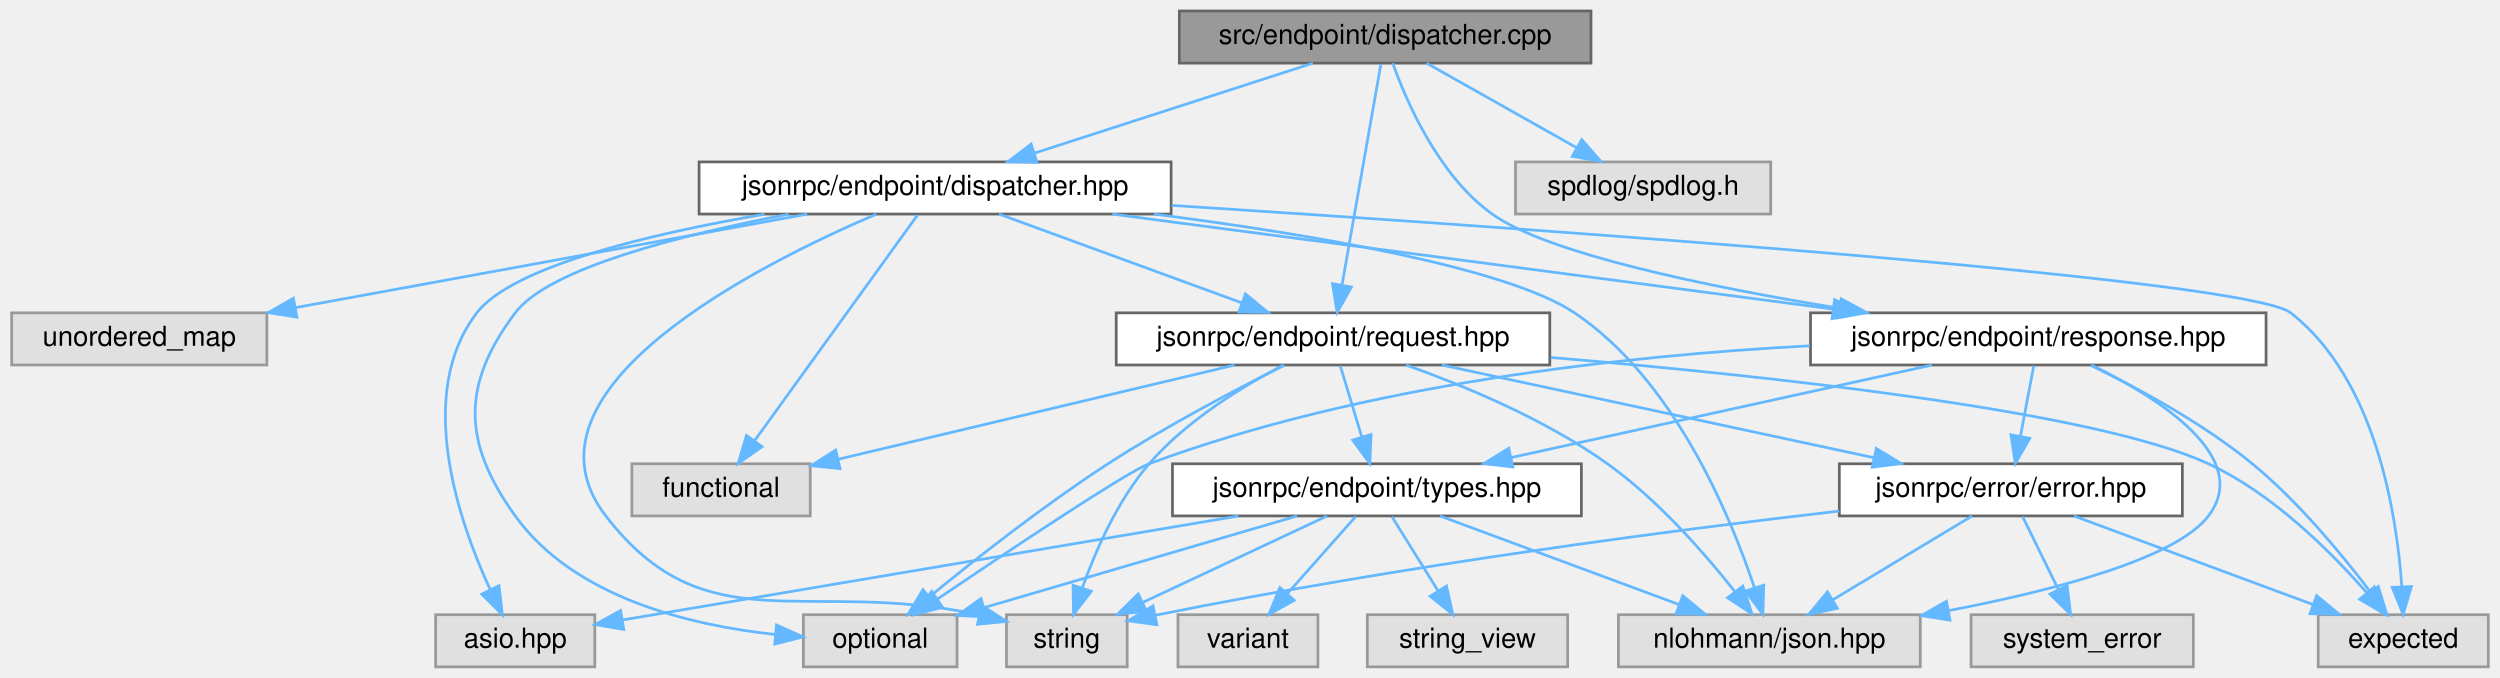
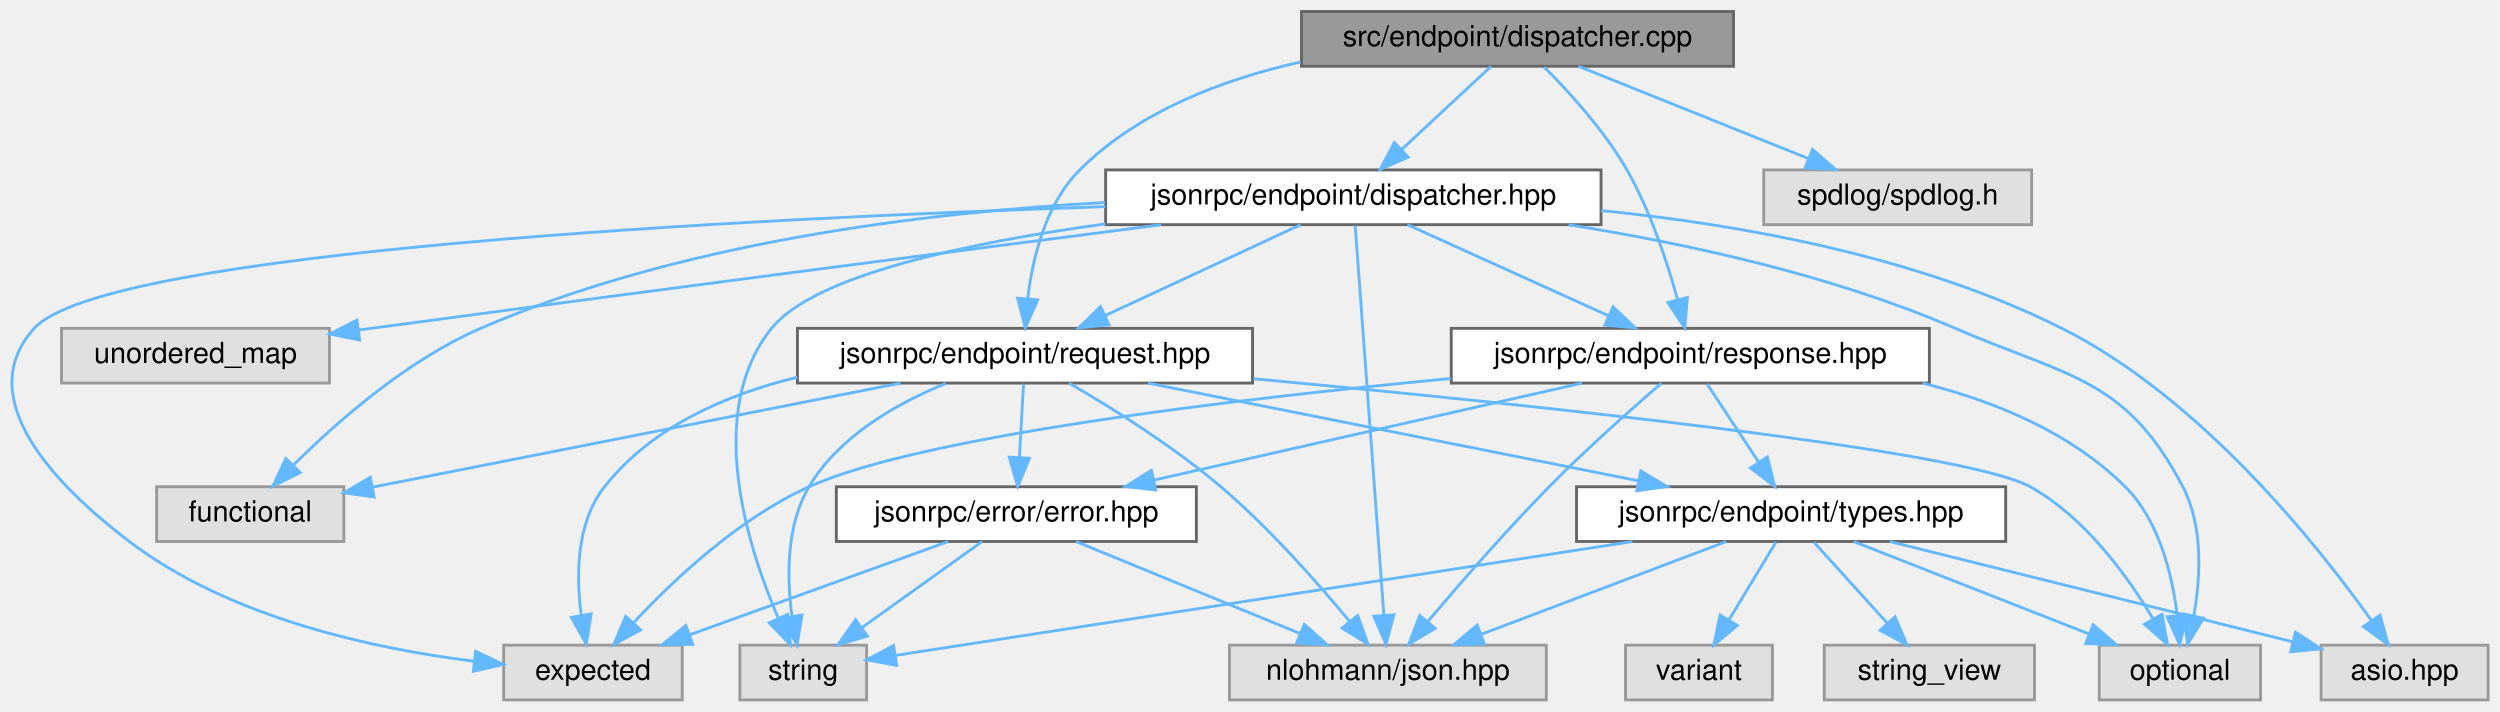
- <svg xmlns="http://www.w3.org/2000/svg" xmlns:xlink="http://www.w3.org/1999/xlink" width="911pt" height="247pt" viewBox="0.00 0.00 910.50 247.00">
+ <svg xmlns="http://www.w3.org/2000/svg" xmlns:xlink="http://www.w3.org/1999/xlink" width="868pt" height="247pt" viewBox="0.00 0.00 867.75 247.00">
  <g id="graph0" class="graph" transform="scale(1 1) rotate(0) translate(4 243)">
    <g id="Node000001" class="node">
      <g id="a_Node000001">
        <a xlink:title=" ">
-           <polygon fill="#999999" stroke="#666666" points="575.5,-239 425.5,-239 425.5,-220 575.5,-220 575.5,-239" />
-           <text text-anchor="middle" x="500.5" y="-227" font-family="Helvetica,sans-Serif" font-size="10.00">src/endpoint/dispatcher.cpp</text>
+           <polygon fill="#999999" stroke="#666666" points="597.75,-239 447.75,-239 447.75,-220 597.75,-220 597.75,-239" />
+           <text text-anchor="middle" x="522.75" y="-227" font-family="Helvetica,sans-Serif" font-size="10.00">src/endpoint/dispatcher.cpp</text>
        </a>
      </g>
    </g>
    <g id="Node000002" class="node">
      <g id="a_Node000002">
        <a xlink:href="dispatcher_8hpp.html" target="_top" xlink:title=" ">
-           <polygon fill="white" stroke="#666666" points="422.5,-184 250.5,-184 250.5,-165 422.5,-165 422.5,-184" />
-           <text text-anchor="middle" x="336.5" y="-172" font-family="Helvetica,sans-Serif" font-size="10.00">jsonrpc/endpoint/dispatcher.hpp</text>
+           <polygon fill="white" stroke="#666666" points="551.75,-184 379.75,-184 379.75,-165 551.75,-165 551.75,-184" />
+           <text text-anchor="middle" x="465.75" y="-172" font-family="Helvetica,sans-Serif" font-size="10.00">jsonrpc/endpoint/dispatcher.hpp</text>
        </a>
      </g>
    </g>
    <g id="edge1_Node000001_Node000002" class="edge">
      <g id="a_edge1_Node000001_Node000002">
        <a xlink:title=" ">
-           <path fill="none" stroke="#63b8ff" d="M474.15,-219.98C446.74,-211.13 403.61,-197.19 372.94,-187.28" />
-           <polygon fill="#63b8ff" stroke="#63b8ff" points="373.65,-183.83 363.06,-184.08 371.5,-190.49 373.65,-183.83" />
+           <path fill="none" stroke="#63b8ff" d="M513.59,-219.98C505.24,-212.23 492.71,-200.58 482.57,-191.14" />
+           <polygon fill="#63b8ff" stroke="#63b8ff" points="484.78,-188.42 475.07,-184.17 480.01,-193.54 484.78,-188.42" />
        </a>
      </g>
    </g>
    <g id="Node000010" class="node">
      <g id="a_Node000010">
        <a xlink:href="request_8hpp.html" target="_top" xlink:title=" ">
-           <polygon fill="white" stroke="#666666" points="560.5,-129 402.5,-129 402.5,-110 560.5,-110 560.5,-129" />
-           <text text-anchor="middle" x="481.5" y="-117" font-family="Helvetica,sans-Serif" font-size="10.00">jsonrpc/endpoint/request.hpp</text>
-         </a>
-       </g>
-     </g>
-     <g id="edge33_Node000001_Node000010" class="edge">
-       <g id="a_edge33_Node000001_Node000010">
-         <a xlink:title=" ">
-           <path fill="none" stroke="#63b8ff" d="M498.95,-219.66C495.87,-202.17 488.94,-162.8 484.8,-139.27" />
-           <polygon fill="#63b8ff" stroke="#63b8ff" points="488.2,-138.4 483.02,-129.16 481.31,-139.61 488.2,-138.4" />
+           <polygon fill="white" stroke="#666666" points="430.75,-129 272.75,-129 272.75,-110 430.75,-110 430.75,-129" />
+           <text text-anchor="middle" x="351.75" y="-117" font-family="Helvetica,sans-Serif" font-size="10.00">jsonrpc/endpoint/request.hpp</text>
+         </a>
+       </g>
+     </g>
+     <g id="edge32_Node000001_Node000010" class="edge">
+       <g id="a_edge32_Node000001_Node000010">
+         <a xlink:title=" ">
+           <path fill="none" stroke="#63b8ff" d="M447.46,-221.48C420.19,-215.39 391.12,-204.26 370.75,-184 358.9,-172.22 354.38,-153.38 352.68,-139.27" />
+           <polygon fill="#63b8ff" stroke="#63b8ff" points="356.16,-138.88 351.85,-129.2 349.19,-139.46 356.16,-138.88" />
+         </a>
+       </g>
+     </g>
+     <g id="Node000015" class="node">
+       <g id="a_Node000015">
+         <a xlink:href="response_8hpp.html" target="_top" xlink:title=" ">
+           <polygon fill="white" stroke="#666666" points="665.75,-129 499.75,-129 499.75,-110 665.75,-110 665.75,-129" />
+           <text text-anchor="middle" x="582.75" y="-117" font-family="Helvetica,sans-Serif" font-size="10.00">jsonrpc/endpoint/response.hpp</text>
+         </a>
+       </g>
+     </g>
+     <g id="edge34_Node000001_Node000015" class="edge">
+       <g id="a_edge34_Node000001_Node000015">
+         <a xlink:title=" ">
+           <path fill="none" stroke="#63b8ff" d="M532.01,-219.73C540.48,-211.27 552.87,-197.75 560.75,-184 568.9,-169.76 574.74,-152.01 578.34,-138.89" />
+           <polygon fill="#63b8ff" stroke="#63b8ff" points="581.74,-139.7 580.84,-129.15 574.96,-137.96 581.74,-139.7" />
        </a>
      </g>
    </g>
    <g id="Node000016" class="node">
      <g id="a_Node000016">
-         <a xlink:href="response_8hpp.html" target="_top" xlink:title=" ">
-           <polygon fill="white" stroke="#666666" points="821.5,-129 655.5,-129 655.5,-110 821.5,-110 821.5,-129" />
-           <text text-anchor="middle" x="738.5" y="-117" font-family="Helvetica,sans-Serif" font-size="10.00">jsonrpc/endpoint/response.hpp</text>
-         </a>
-       </g>
-     </g>
-     <g id="edge35_Node000001_Node000016" class="edge">
-       <g id="a_edge35_Node000001_Node000016">
-         <a xlink:title=" ">
-           <path fill="none" stroke="#63b8ff" d="M503.26,-219.99C508.2,-206.17 519.92,-178.98 539.5,-165 559.74,-150.55 617.71,-138.56 665.9,-130.68" />
-           <polygon fill="#63b8ff" stroke="#63b8ff" points="666.69,-134.09 676.01,-129.06 665.58,-127.18 666.69,-134.09" />
-         </a>
-       </g>
-     </g>
-     <g id="Node000017" class="node">
-       <g id="a_Node000017">
-         <a xlink:title=" ">
-           <polygon fill="#e0e0e0" stroke="#999999" points="641,-184 548,-184 548,-165 641,-165 641,-184" />
-           <text text-anchor="middle" x="594.5" y="-172" font-family="Helvetica,sans-Serif" font-size="10.00">spdlog/spdlog.h</text>
-         </a>
-       </g>
-     </g>
-     <g id="edge34_Node000001_Node000017" class="edge">
-       <g id="a_edge34_Node000001_Node000017">
-         <a xlink:title=" ">
-           <path fill="none" stroke="#63b8ff" d="M515.6,-219.98C530.32,-211.69 552.92,-198.94 570.17,-189.22" />
-           <polygon fill="#63b8ff" stroke="#63b8ff" points="572.13,-192.13 579.12,-184.17 568.69,-186.03 572.13,-192.13" />
+         <a xlink:title=" ">
+           <polygon fill="#e0e0e0" stroke="#999999" points="701.25,-184 608.25,-184 608.25,-165 701.25,-165 701.25,-184" />
+           <text text-anchor="middle" x="654.75" y="-172" font-family="Helvetica,sans-Serif" font-size="10.00">spdlog/spdlog.h</text>
+         </a>
+       </g>
+     </g>
+     <g id="edge33_Node000001_Node000016" class="edge">
+       <g id="a_edge33_Node000001_Node000016">
+         <a xlink:title=" ">
+           <path fill="none" stroke="#63b8ff" d="M543.95,-219.98C565.48,-211.34 599.03,-197.87 623.57,-188.02" />
+           <polygon fill="#63b8ff" stroke="#63b8ff" points="625.18,-191.14 633.15,-184.17 622.57,-184.65 625.18,-191.14" />
        </a>
      </g>
    </g>
    <g id="Node000003" class="node">
      <g id="a_Node000003">
        <a xlink:title=" ">
-           <polygon fill="#e0e0e0" stroke="#999999" points="902.5,-19 840.5,-19 840.5,0 902.5,0 902.5,-19" />
-           <text text-anchor="middle" x="871.5" y="-7" font-family="Helvetica,sans-Serif" font-size="10.00">expected</text>
+           <polygon fill="#e0e0e0" stroke="#999999" points="232.75,-19 170.75,-19 170.75,0 232.75,0 232.75,-19" />
+           <text text-anchor="middle" x="201.75" y="-7" font-family="Helvetica,sans-Serif" font-size="10.00">expected</text>
        </a>
      </g>
    </g>
    <g id="edge2_Node000002_Node000003" class="edge">
      <g id="a_edge2_Node000002_Node000003">
        <a xlink:title=" ">
-           <path fill="none" stroke="#63b8ff" d="M422.74,-168.16C560.07,-159.31 814.7,-141.36 830.5,-129 861.41,-104.82 869.12,-55.95 870.97,-29.14" />
-           <polygon fill="#63b8ff" stroke="#63b8ff" points="874.47,-29.29 871.46,-19.13 867.48,-28.95 874.47,-29.29" />
+           <path fill="none" stroke="#63b8ff" d="M379.7,-171.26C253.97,-167.08 32.21,-155.95 7.75,-129 -14.2,-104.82 15.02,-74.56 40.75,-55 75.58,-28.52 125.28,-17.79 160.23,-13.45" />
+           <polygon fill="#63b8ff" stroke="#63b8ff" points="161.01,-16.89 170.56,-12.3 160.24,-9.93 161.01,-16.89" />
        </a>
      </g>
    </g>
    <g id="Node000004" class="node">
      <g id="a_Node000004">
        <a xlink:title=" ">
-           <polygon fill="#e0e0e0" stroke="#999999" points="291,-74 226,-74 226,-55 291,-55 291,-74" />
-           <text text-anchor="middle" x="258.5" y="-62" font-family="Helvetica,sans-Serif" font-size="10.00">functional</text>
+           <polygon fill="#e0e0e0" stroke="#999999" points="115.25,-74 50.25,-74 50.25,-55 115.25,-55 115.25,-74" />
+           <text text-anchor="middle" x="82.75" y="-62" font-family="Helvetica,sans-Serif" font-size="10.00">functional</text>
        </a>
      </g>
    </g>
    <g id="edge3_Node000002_Node000004" class="edge">
      <g id="a_edge3_Node000002_Node000004">
        <a xlink:title=" ">
-           <path fill="none" stroke="#63b8ff" d="M330.12,-164.66C317.14,-146.69 287.49,-105.64 270.69,-82.38" />
-           <polygon fill="#63b8ff" stroke="#63b8ff" points="273.45,-80.22 264.75,-74.16 267.77,-84.31 273.45,-80.22" />
+           <path fill="none" stroke="#63b8ff" d="M379.56,-172.69C317.08,-169.32 231.79,-158.88 162.75,-129 137.21,-117.95 112.91,-96.58 97.94,-81.7" />
+           <polygon fill="#63b8ff" stroke="#63b8ff" points="100.12,-78.92 90.63,-74.21 95.11,-83.81 100.12,-78.92" />
        </a>
      </g>
    </g>
    <g id="Node000005" class="node">
      <g id="a_Node000005">
        <a xlink:title=" ">
-           <polygon fill="#e0e0e0" stroke="#999999" points="344.5,-19 288.5,-19 288.5,0 344.5,0 344.5,-19" />
-           <text text-anchor="middle" x="316.5" y="-7" font-family="Helvetica,sans-Serif" font-size="10.00">optional</text>
+           <polygon fill="#e0e0e0" stroke="#999999" points="780.75,-19 724.75,-19 724.75,0 780.75,0 780.75,-19" />
+           <text text-anchor="middle" x="752.75" y="-7" font-family="Helvetica,sans-Serif" font-size="10.00">optional</text>
        </a>
      </g>
    </g>
    <g id="edge4_Node000002_Node000005" class="edge">
      <g id="a_edge4_Node000002_Node000005">
        <a xlink:title=" ">
-           <path fill="none" stroke="#63b8ff" d="M283.15,-164.94C244.01,-157.44 195.66,-145.21 183.5,-129 163.76,-102.7 164.28,-81.69 183.5,-55 204.91,-25.26 247.11,-15.11 278.25,-11.79" />
-           <polygon fill="#63b8ff" stroke="#63b8ff" points="278.69,-15.27 288.35,-10.91 278.08,-8.29 278.69,-15.27" />
+           <path fill="none" stroke="#63b8ff" d="M540.5,-164.95C581.37,-158.48 632.2,-147.44 674.75,-129 714,-111.99 733.94,-111.92 753.75,-74 760.92,-60.26 759.91,-42.45 757.55,-29.19" />
+           <polygon fill="#63b8ff" stroke="#63b8ff" points="760.94,-28.34 755.39,-19.32 754.1,-29.83 760.94,-28.34" />
        </a>
      </g>
    </g>
    <g id="Node000006" class="node">
      <g id="a_Node000006">
        <a xlink:title=" ">
-           <polygon fill="#e0e0e0" stroke="#999999" points="406.5,-19 362.5,-19 362.5,0 406.5,0 406.5,-19" />
-           <text text-anchor="middle" x="384.5" y="-7" font-family="Helvetica,sans-Serif" font-size="10.00">string</text>
+           <polygon fill="#e0e0e0" stroke="#999999" points="296.75,-19 252.75,-19 252.75,0 296.75,0 296.75,-19" />
+           <text text-anchor="middle" x="274.75" y="-7" font-family="Helvetica,sans-Serif" font-size="10.00">string</text>
        </a>
      </g>
    </g>
    <g id="edge5_Node000002_Node000006" class="edge">
      <g id="a_edge5_Node000002_Node000006">
        <a xlink:title=" ">
-           <path fill="none" stroke="#63b8ff" d="M315.03,-164.94C271.78,-146.46 181.19,-100.79 216.5,-55 253.07,-7.58 289.01,-32.57 352.49,-18.98" />
-           <polygon fill="#63b8ff" stroke="#63b8ff" points="353.59,-22.31 362.49,-16.57 351.95,-15.51 353.59,-22.31" />
+           <path fill="none" stroke="#63b8ff" d="M379.66,-165.26C331.63,-158.69 278.57,-147.44 263.75,-129 240.54,-100.12 255.24,-53.57 266.13,-28.26" />
+           <polygon fill="#63b8ff" stroke="#63b8ff" points="269.33,-29.67 270.3,-19.11 262.96,-26.76 269.33,-29.67" />
        </a>
      </g>
    </g>
    <g id="Node000007" class="node">
      <g id="a_Node000007">
        <a xlink:title=" ">
-           <polygon fill="#e0e0e0" stroke="#999999" points="93,-129 0,-129 0,-110 93,-110 93,-129" />
-           <text text-anchor="middle" x="46.5" y="-117" font-family="Helvetica,sans-Serif" font-size="10.00">unordered_map</text>
+           <polygon fill="#e0e0e0" stroke="#999999" points="110.25,-129 17.25,-129 17.25,-110 110.25,-110 110.25,-129" />
+           <text text-anchor="middle" x="63.75" y="-117" font-family="Helvetica,sans-Serif" font-size="10.00">unordered_map</text>
        </a>
      </g>
    </g>
    <g id="edge6_Node000002_Node000007" class="edge">
      <g id="a_edge6_Node000002_Node000007">
        <a xlink:title=" ">
-           <path fill="none" stroke="#63b8ff" d="M289.91,-164.98C239.11,-155.7 157.81,-140.84 103.31,-130.88" />
-           <polygon fill="#63b8ff" stroke="#63b8ff" points="103.93,-127.44 93.46,-129.08 102.67,-134.32 103.93,-127.44" />
+           <path fill="none" stroke="#63b8ff" d="M399.08,-164.97C330.32,-156.14 220.01,-141.85 124.75,-129 123.29,-128.8 121.81,-128.6 120.32,-128.4" />
+           <polygon fill="#63b8ff" stroke="#63b8ff" points="120.75,-124.93 110.37,-127.04 119.8,-131.86 120.75,-124.93" />
        </a>
      </g>
    </g>
    <g id="Node000008" class="node">
      <g id="a_Node000008">
        <a xlink:title=" ">
-           <polygon fill="#e0e0e0" stroke="#999999" points="212.5,-19 154.5,-19 154.5,0 212.5,0 212.5,-19" />
-           <text text-anchor="middle" x="183.5" y="-7" font-family="Helvetica,sans-Serif" font-size="10.00">asio.hpp</text>
+           <polygon fill="#e0e0e0" stroke="#999999" points="859.75,-19 801.75,-19 801.75,0 859.75,0 859.75,-19" />
+           <text text-anchor="middle" x="830.75" y="-7" font-family="Helvetica,sans-Serif" font-size="10.00">asio.hpp</text>
        </a>
      </g>
    </g>
    <g id="edge7_Node000002_Node000008" class="edge">
      <g id="a_edge7_Node000002_Node000008">
        <a xlink:title=" ">
-           <path fill="none" stroke="#63b8ff" d="M274.37,-164.94C232.44,-157.74 182.48,-145.89 169.5,-129 146.87,-99.55 162.81,-53.22 174.39,-28.11" />
-           <polygon fill="#63b8ff" stroke="#63b8ff" points="177.58,-29.56 178.81,-19.03 171.28,-26.49 177.58,-29.56" />
+           <path fill="none" stroke="#63b8ff" d="M551.79,-169.89C600.82,-164.98 662.18,-153.85 711.75,-129 759.78,-104.92 800.32,-54.11 819.27,-27.52" />
+           <polygon fill="#63b8ff" stroke="#63b8ff" points="822.21,-29.42 825.05,-19.22 816.46,-25.43 822.21,-29.42" />
        </a>
      </g>
    </g>
    <g id="Node000009" class="node">
      <g id="a_Node000009">
        <a xlink:title=" ">
-           <polygon fill="#e0e0e0" stroke="#999999" points="695.5,-19 585.5,-19 585.5,0 695.5,0 695.5,-19" />
-           <text text-anchor="middle" x="640.5" y="-7" font-family="Helvetica,sans-Serif" font-size="10.00">nlohmann/json.hpp</text>
+           <polygon fill="#e0e0e0" stroke="#999999" points="532.75,-19 422.75,-19 422.75,0 532.75,0 532.75,-19" />
+           <text text-anchor="middle" x="477.75" y="-7" font-family="Helvetica,sans-Serif" font-size="10.00">nlohmann/json.hpp</text>
        </a>
      </g>
    </g>
    <g id="edge8_Node000002_Node000009" class="edge">
      <g id="a_edge8_Node000002_Node000009">
        <a xlink:title=" ">
-           <path fill="none" stroke="#63b8ff" d="M416.23,-164.99C473.48,-157.64 544.73,-145.58 569.5,-129 605.58,-104.84 626.14,-55.58 635.08,-28.81" />
-           <polygon fill="#63b8ff" stroke="#63b8ff" points="638.46,-29.74 638.13,-19.15 631.79,-27.63 638.46,-29.74" />
+           <path fill="none" stroke="#63b8ff" d="M466.39,-164.74C468.26,-139.31 473.73,-65.08 476.33,-29.69" />
+           <polygon fill="#63b8ff" stroke="#63b8ff" points="479.85,-29.54 477.1,-19.31 472.87,-29.02 479.85,-29.54" />
        </a>
      </g>
    </g>
    <g id="edge9_Node000002_Node000010" class="edge">
      <g id="a_edge9_Node000002_Node000010">
        <a xlink:title=" ">
-           <path fill="none" stroke="#63b8ff" d="M359.8,-164.98C383.75,-156.23 421.28,-142.51 448.33,-132.62" />
-           <polygon fill="#63b8ff" stroke="#63b8ff" points="449.59,-135.89 457.78,-129.17 447.19,-129.32 449.59,-135.89" />
-         </a>
-       </g>
-     </g>
-     <g id="edge27_Node000002_Node000016" class="edge">
-       <g id="a_edge27_Node000002_Node000016">
-         <a xlink:title=" ">
-           <path fill="none" stroke="#63b8ff" d="M401.09,-164.98C472.78,-155.53 588.3,-140.3 663.82,-130.35" />
-           <polygon fill="#63b8ff" stroke="#63b8ff" points="664.28,-133.82 673.74,-129.04 663.37,-126.88 664.28,-133.82" />
+           <path fill="none" stroke="#63b8ff" d="M447.43,-164.98C429.09,-156.46 400.64,-143.23 379.52,-133.41" />
+           <polygon fill="#63b8ff" stroke="#63b8ff" points="380.94,-130.21 370.4,-129.17 377.99,-136.56 380.94,-130.21" />
+         </a>
+       </g>
+     </g>
+     <g id="edge26_Node000002_Node000015" class="edge">
+       <g id="a_edge26_Node000002_Node000015">
+         <a xlink:title=" ">
+           <path fill="none" stroke="#63b8ff" d="M484.54,-164.98C503.37,-156.46 532.57,-143.23 554.24,-133.41" />
+           <polygon fill="#63b8ff" stroke="#63b8ff" points="555.94,-136.48 563.61,-129.17 553.05,-130.11 555.94,-136.48" />
        </a>
      </g>
    </g>
    <g id="edge10_Node000010_Node000003" class="edge">
      <g id="a_edge10_Node000010_Node000003">
        <a xlink:title=" ">
-           <path fill="none" stroke="#63b8ff" d="M560.84,-112.74C641.13,-105.97 759.15,-93.17 800.5,-74 823.83,-63.18 845.01,-42.08 858.05,-27.18" />
-           <polygon fill="#63b8ff" stroke="#63b8ff" points="860.97,-29.15 864.74,-19.24 855.61,-24.63 860.97,-29.15" />
+           <path fill="none" stroke="#63b8ff" d="M272.72,-112.04C247.54,-105.9 222.02,-94.58 205.75,-74 195.91,-61.56 195.85,-43.09 197.69,-29.28" />
+           <polygon fill="#63b8ff" stroke="#63b8ff" points="201.15,-29.85 199.43,-19.4 194.25,-28.64 201.15,-29.85" />
        </a>
      </g>
    </g>
    <g id="edge11_Node000010_Node000004" class="edge">
      <g id="a_edge11_Node000010_Node000004">
        <a xlink:title=" ">
-           <path fill="none" stroke="#63b8ff" d="M445.67,-109.98C406.32,-100.63 343.15,-85.62 301.24,-75.66" />
-           <polygon fill="#63b8ff" stroke="#63b8ff" points="301.87,-72.21 291.33,-73.3 300.25,-79.02 301.87,-72.21" />
+           <path fill="none" stroke="#63b8ff" d="M308.53,-109.98C258.09,-100.05 175.23,-83.72 125.15,-73.85" />
+           <polygon fill="#63b8ff" stroke="#63b8ff" points="125.77,-70.41 115.28,-71.91 124.42,-77.28 125.77,-70.41" />
        </a>
      </g>
    </g>
    <g id="edge12_Node000010_Node000005" class="edge">
      <g id="a_edge12_Node000010_Node000005">
        <a xlink:title=" ">
-           <path fill="none" stroke="#63b8ff" d="M463.77,-109.89C446.85,-101.44 420.84,-87.83 399.5,-74 376.03,-58.79 350.74,-38.88 334.32,-25.44" />
-           <polygon fill="#63b8ff" stroke="#63b8ff" points="336.54,-22.73 326.6,-19.06 332.08,-28.13 336.54,-22.73" />
+           <path fill="none" stroke="#63b8ff" d="M431.14,-111.5C526.82,-102.58 677.67,-86.78 700.75,-74 719.77,-63.47 734.59,-42.93 743.46,-28.06" />
+           <polygon fill="#63b8ff" stroke="#63b8ff" points="746.55,-29.7 748.41,-19.27 740.45,-26.26 746.55,-29.7" />
        </a>
      </g>
    </g>
    <g id="edge13_Node000010_Node000006" class="edge">
      <g id="a_edge13_Node000010_Node000006">
        <a xlink:title=" ">
-           <path fill="none" stroke="#63b8ff" d="M463.3,-109.92C448.57,-102.23 428.11,-89.74 414.5,-74 403.05,-60.75 395,-42.39 390.15,-28.81" />
-           <polygon fill="#63b8ff" stroke="#63b8ff" points="393.41,-27.53 386.93,-19.14 386.77,-29.74 393.41,-27.53" />
+           <path fill="none" stroke="#63b8ff" d="M324.28,-109.87C307.43,-103.01 287.14,-91.6 276.75,-74 268.77,-60.5 269.04,-42.4 270.85,-28.99" />
+           <polygon fill="#63b8ff" stroke="#63b8ff" points="274.32,-29.47 272.59,-19.02 267.43,-28.27 274.32,-29.47" />
        </a>
      </g>
    </g>
    <g id="edge14_Node000010_Node000009" class="edge">
      <g id="a_edge14_Node000010_Node000009">
        <a xlink:title=" ">
-           <path fill="none" stroke="#63b8ff" d="M508.09,-110C529.17,-102.5 558.77,-90.24 581.5,-74 599.78,-60.94 616.81,-41.51 627.82,-27.59" />
-           <polygon fill="#63b8ff" stroke="#63b8ff" points="630.83,-29.42 634.15,-19.36 625.28,-25.16 630.83,-29.42" />
+           <path fill="none" stroke="#63b8ff" d="M367.1,-109.96C381.4,-101.67 402.98,-88.26 419.75,-74 436.54,-59.71 453.25,-40.78 464.4,-27.32" />
+           <polygon fill="#63b8ff" stroke="#63b8ff" points="467.27,-29.33 470.86,-19.36 461.84,-24.92 467.27,-29.33" />
        </a>
      </g>
    </g>
    <g id="Node000011" class="node">
      <g id="a_Node000011">
        <a xlink:href="types_8hpp.html" target="_top" xlink:title=" ">
-           <polygon fill="white" stroke="#666666" points="572,-74 423,-74 423,-55 572,-55 572,-74" />
-           <text text-anchor="middle" x="497.5" y="-62" font-family="Helvetica,sans-Serif" font-size="10.00">jsonrpc/endpoint/types.hpp</text>
+           <polygon fill="white" stroke="#666666" points="692.25,-74 543.25,-74 543.25,-55 692.25,-55 692.25,-74" />
+           <text text-anchor="middle" x="617.75" y="-62" font-family="Helvetica,sans-Serif" font-size="10.00">jsonrpc/endpoint/types.hpp</text>
        </a>
      </g>
    </g>
    <g id="edge15_Node000010_Node000011" class="edge">
      <g id="a_edge15_Node000010_Node000011">
        <a xlink:title=" ">
-           <path fill="none" stroke="#63b8ff" d="M484.14,-109.75C486.26,-102.72 489.31,-92.62 491.96,-83.84" />
-           <polygon fill="#63b8ff" stroke="#63b8ff" points="495.37,-84.67 494.91,-74.09 488.67,-82.65 495.37,-84.67" />
+           <path fill="none" stroke="#63b8ff" d="M394.48,-109.98C440.79,-100.76 514.72,-86.03 564.7,-76.07" />
+           <polygon fill="#63b8ff" stroke="#63b8ff" points="565.55,-79.47 574.67,-74.08 564.18,-72.6 565.55,-79.47" />
        </a>
      </g>
    </g>
    <g id="Node000014" class="node">
      <g id="a_Node000014">
        <a xlink:href="error_8hpp.html" target="_top" xlink:title=" ">
-           <polygon fill="white" stroke="#666666" points="791,-74 666,-74 666,-55 791,-55 791,-74" />
-           <text text-anchor="middle" x="728.5" y="-62" font-family="Helvetica,sans-Serif" font-size="10.00">jsonrpc/error/error.hpp</text>
+           <polygon fill="white" stroke="#666666" points="411.25,-74 286.25,-74 286.25,-55 411.25,-55 411.25,-74" />
+           <text text-anchor="middle" x="348.75" y="-62" font-family="Helvetica,sans-Serif" font-size="10.00">jsonrpc/error/error.hpp</text>
        </a>
      </g>
    </g>
    <g id="edge22_Node000010_Node000014" class="edge">
      <g id="a_edge22_Node000010_Node000014">
        <a xlink:title=" ">
-           <path fill="none" stroke="#63b8ff" d="M521.18,-109.98C564,-100.8 632.26,-86.15 678.66,-76.19" />
-           <polygon fill="#63b8ff" stroke="#63b8ff" points="679.46,-79.6 688.5,-74.08 677.99,-72.76 679.46,-79.6" />
+           <path fill="none" stroke="#63b8ff" d="M351.25,-109.75C350.86,-102.8 350.29,-92.85 349.8,-84.13" />
+           <polygon fill="#63b8ff" stroke="#63b8ff" points="353.29,-83.88 349.23,-74.09 346.3,-84.27 353.29,-83.88" />
        </a>
      </g>
    </g>
    <g id="edge16_Node000011_Node000005" class="edge">
      <g id="a_edge16_Node000011_Node000005">
        <a xlink:title=" ">
-           <path fill="none" stroke="#63b8ff" d="M468.42,-54.98C437.54,-45.94 388.59,-31.61 354.63,-21.67" />
-           <polygon fill="#63b8ff" stroke="#63b8ff" points="355.2,-18.18 344.62,-18.73 353.23,-24.9 355.2,-18.18" />
+           <path fill="none" stroke="#63b8ff" d="M639.44,-54.98C661.55,-46.3 696.07,-32.75 721.2,-22.88" />
+           <polygon fill="#63b8ff" stroke="#63b8ff" points="722.63,-26.08 730.66,-19.17 720.07,-19.57 722.63,-26.08" />
        </a>
      </g>
    </g>
    <g id="edge17_Node000011_Node000006" class="edge">
      <g id="a_edge17_Node000011_Node000006">
        <a xlink:title=" ">
-           <path fill="none" stroke="#63b8ff" d="M479.34,-54.98C461.25,-46.5 433.22,-33.35 412.31,-23.54" />
-           <polygon fill="#63b8ff" stroke="#63b8ff" points="413.53,-20.25 402.99,-19.17 410.55,-26.59 413.53,-20.25" />
+           <path fill="none" stroke="#63b8ff" d="M562.64,-54.98C490.26,-43.8 365.51,-24.52 306.91,-15.47" />
+           <polygon fill="#63b8ff" stroke="#63b8ff" points="307.19,-11.97 296.77,-13.9 306.12,-18.89 307.19,-11.97" />
        </a>
      </g>
    </g>
    <g id="edge20_Node000011_Node000008" class="edge">
      <g id="a_edge20_Node000011_Node000008">
        <a xlink:title=" ">
-           <path fill="none" stroke="#63b8ff" d="M447.05,-54.98C384.54,-44.43 279.37,-26.68 222.63,-17.1" />
-           <polygon fill="#63b8ff" stroke="#63b8ff" points="223.06,-13.63 212.62,-15.41 221.89,-20.53 223.06,-13.63" />
+           <path fill="none" stroke="#63b8ff" d="M651.97,-54.98C690.16,-45.48 751.82,-30.14 791.82,-20.19" />
+           <polygon fill="#63b8ff" stroke="#63b8ff" points="792.88,-23.53 801.74,-17.72 791.19,-16.74 792.88,-23.53" />
        </a>
      </g>
    </g>
    <g id="edge21_Node000011_Node000009" class="edge">
      <g id="a_edge21_Node000011_Node000009">
        <a xlink:title=" ">
-           <path fill="none" stroke="#63b8ff" d="M520.48,-54.98C544,-46.27 580.79,-32.63 607.44,-22.75" />
-           <polygon fill="#63b8ff" stroke="#63b8ff" points="608.95,-25.93 617.11,-19.17 606.51,-19.36 608.95,-25.93" />
+           <path fill="none" stroke="#63b8ff" d="M595.25,-54.98C572.22,-46.27 536.21,-32.63 510.12,-22.75" />
+           <polygon fill="#63b8ff" stroke="#63b8ff" points="511.24,-19.44 500.65,-19.17 508.76,-25.98 511.24,-19.44" />
        </a>
      </g>
    </g>
    <g id="Node000012" class="node">
      <g id="a_Node000012">
        <a xlink:title=" ">
-           <polygon fill="#e0e0e0" stroke="#999999" points="567,-19 494,-19 494,0 567,0 567,-19" />
-           <text text-anchor="middle" x="530.5" y="-7" font-family="Helvetica,sans-Serif" font-size="10.00">string_view</text>
+           <polygon fill="#e0e0e0" stroke="#999999" points="702.25,-19 629.25,-19 629.25,0 702.25,0 702.25,-19" />
+           <text text-anchor="middle" x="665.75" y="-7" font-family="Helvetica,sans-Serif" font-size="10.00">string_view</text>
        </a>
      </g>
    </g>
    <g id="edge18_Node000011_Node000012" class="edge">
      <g id="a_edge18_Node000011_Node000012">
        <a xlink:title=" ">
-           <path fill="none" stroke="#63b8ff" d="M502.95,-54.75C507.51,-47.42 514.17,-36.73 519.79,-27.7" />
-           <polygon fill="#63b8ff" stroke="#63b8ff" points="522.84,-29.43 525.15,-19.09 516.9,-25.73 522.84,-29.43" />
+           <path fill="none" stroke="#63b8ff" d="M625.67,-54.75C632.59,-47.11 642.81,-35.82 651.2,-26.56" />
+           <polygon fill="#63b8ff" stroke="#63b8ff" points="653.85,-28.85 657.97,-19.09 648.66,-24.15 653.85,-28.85" />
        </a>
      </g>
    </g>
    <g id="Node000013" class="node">
      <g id="a_Node000013">
        <a xlink:title=" ">
-           <polygon fill="#e0e0e0" stroke="#999999" points="476,-19 425,-19 425,0 476,0 476,-19" />
-           <text text-anchor="middle" x="450.5" y="-7" font-family="Helvetica,sans-Serif" font-size="10.00">variant</text>
+           <polygon fill="#e0e0e0" stroke="#999999" points="611.25,-19 560.25,-19 560.25,0 611.25,0 611.25,-19" />
+           <text text-anchor="middle" x="585.75" y="-7" font-family="Helvetica,sans-Serif" font-size="10.00">variant</text>
        </a>
      </g>
    </g>
    <g id="edge19_Node000011_Node000013" class="edge">
      <g id="a_edge19_Node000011_Node000013">
        <a xlink:title=" ">
-           <path fill="none" stroke="#63b8ff" d="M489.74,-54.75C483.03,-47.18 473.16,-36.05 464.99,-26.84" />
-           <polygon fill="#63b8ff" stroke="#63b8ff" points="467.37,-24.25 458.12,-19.09 462.13,-28.89 467.37,-24.25" />
+           <path fill="none" stroke="#63b8ff" d="M612.46,-54.75C608.04,-47.42 601.58,-36.73 596.13,-27.7" />
+           <polygon fill="#63b8ff" stroke="#63b8ff" points="599.1,-25.84 590.93,-19.09 593.1,-29.46 599.1,-25.84" />
        </a>
      </g>
    </g>
    <g id="edge23_Node000014_Node000003" class="edge">
      <g id="a_edge23_Node000014_Node000003">
        <a xlink:title=" ">
-           <path fill="none" stroke="#63b8ff" d="M751.48,-54.98C775,-46.27 811.79,-32.63 838.44,-22.75" />
-           <polygon fill="#63b8ff" stroke="#63b8ff" points="839.95,-25.93 848.11,-19.17 837.51,-19.36 839.95,-25.93" />
+           <path fill="none" stroke="#63b8ff" d="M325.13,-54.98C300.84,-46.23 262.8,-32.51 235.37,-22.62" />
+           <polygon fill="#63b8ff" stroke="#63b8ff" points="236.39,-19.27 225.79,-19.17 234.01,-25.85 236.39,-19.27" />
        </a>
      </g>
    </g>
    <g id="edge24_Node000014_Node000006" class="edge">
      <g id="a_edge24_Node000014_Node000006">
        <a xlink:title=" ">
-           <path fill="none" stroke="#63b8ff" d="M665.97,-56.78C604.88,-49.72 509.11,-37.33 416.61,-18.78" />
-           <polygon fill="#63b8ff" stroke="#63b8ff" points="417.3,-15.34 406.8,-16.78 415.9,-22.2 417.3,-15.34" />
-         </a>
-       </g>
-     </g>
-     <g id="edge26_Node000014_Node000009" class="edge">
-       <g id="a_edge26_Node000014_Node000009">
-         <a xlink:title=" ">
-           <path fill="none" stroke="#63b8ff" d="M714.36,-54.98C700.71,-46.77 679.81,-34.18 663.72,-24.49" />
-           <polygon fill="#63b8ff" stroke="#63b8ff" points="665.27,-21.33 654.9,-19.17 661.66,-27.33 665.27,-21.33" />
-         </a>
-       </g>
-     </g>
-     <g id="Node000015" class="node">
-       <g id="a_Node000015">
-         <a xlink:title=" ">
-           <polygon fill="#e0e0e0" stroke="#999999" points="795,-19 714,-19 714,0 795,0 795,-19" />
-           <text text-anchor="middle" x="754.5" y="-7" font-family="Helvetica,sans-Serif" font-size="10.00">system_error</text>
-         </a>
-       </g>
-     </g>
-     <g id="edge25_Node000014_Node000015" class="edge">
-       <g id="a_edge25_Node000014_Node000015">
-         <a xlink:title=" ">
-           <path fill="none" stroke="#63b8ff" d="M732.79,-54.75C736.31,-47.57 741.41,-37.18 745.78,-28.27" />
-           <polygon fill="#63b8ff" stroke="#63b8ff" points="749.02,-29.61 750.29,-19.09 742.74,-26.53 749.02,-29.61" />
-         </a>
-       </g>
-     </g>
-     <g id="edge28_Node000016_Node000003" class="edge">
-       <g id="a_edge28_Node000016_Node000003">
-         <a xlink:title=" ">
-           <path fill="none" stroke="#63b8ff" d="M757.59,-109.88C774.12,-101.91 798.19,-89.04 816.5,-74 833.32,-60.18 849.23,-40.88 859.57,-27.2" />
-           <polygon fill="#63b8ff" stroke="#63b8ff" points="862.4,-29.25 865.51,-19.13 856.76,-25.1 862.4,-29.25" />
-         </a>
-       </g>
-     </g>
-     <g id="edge29_Node000016_Node000005" class="edge">
-       <g id="a_edge29_Node000016_Node000005">
-         <a xlink:title=" ">
-           <path fill="none" stroke="#63b8ff" d="M655.2,-116.99C588.28,-113.46 492.87,-103.12 414.5,-74 406.21,-70.92 363.72,-42.56 337.48,-24.79" />
-           <polygon fill="#63b8ff" stroke="#63b8ff" points="339.2,-21.73 328.96,-19.01 335.27,-27.52 339.2,-21.73" />
-         </a>
-       </g>
-     </g>
-     <g id="edge30_Node000016_Node000009" class="edge">
-       <g id="a_edge30_Node000016_Node000009">
-         <a xlink:title=" ">
-           <path fill="none" stroke="#63b8ff" d="M758.09,-109.9C781.85,-98.26 816.81,-76.47 800.5,-55 788.73,-39.51 744.91,-27.99 706.1,-20.55" />
-           <polygon fill="#63b8ff" stroke="#63b8ff" points="706.31,-17.03 695.85,-18.66 705.04,-23.91 706.31,-17.03" />
-         </a>
-       </g>
-     </g>
-     <g id="edge31_Node000016_Node000011" class="edge">
-       <g id="a_edge31_Node000016_Node000011">
-         <a xlink:title=" ">
-           <path fill="none" stroke="#63b8ff" d="M699.78,-109.98C658.09,-100.82 591.68,-86.21 546.41,-76.26" />
-           <polygon fill="#63b8ff" stroke="#63b8ff" points="547.04,-72.81 536.52,-74.08 545.54,-79.65 547.04,-72.81" />
-         </a>
-       </g>
-     </g>
-     <g id="edge32_Node000016_Node000014" class="edge">
-       <g id="a_edge32_Node000016_Node000014">
-         <a xlink:title=" ">
-           <path fill="none" stroke="#63b8ff" d="M736.85,-109.75C735.54,-102.8 733.66,-92.85 732.02,-84.13" />
-           <polygon fill="#63b8ff" stroke="#63b8ff" points="735.41,-83.27 730.12,-74.09 728.54,-84.56 735.41,-83.27" />
+           <path fill="none" stroke="#63b8ff" d="M336.86,-54.98C325.6,-46.92 308.46,-34.65 295.04,-25.03" />
+           <polygon fill="#63b8ff" stroke="#63b8ff" points="297.02,-22.15 286.85,-19.17 292.94,-27.84 297.02,-22.15" />
+         </a>
+       </g>
+     </g>
+     <g id="edge25_Node000014_Node000009" class="edge">
+       <g id="a_edge25_Node000014_Node000009">
+         <a xlink:title=" ">
+           <path fill="none" stroke="#63b8ff" d="M369.47,-54.98C390.51,-46.34 423.3,-32.87 447.28,-23.02" />
+           <polygon fill="#63b8ff" stroke="#63b8ff" points="448.72,-26.21 456.64,-19.17 446.06,-19.73 448.72,-26.21" />
+         </a>
+       </g>
+     </g>
+     <g id="edge27_Node000015_Node000003" class="edge">
+       <g id="a_edge27_Node000015_Node000003">
+         <a xlink:title=" ">
+           <path fill="none" stroke="#63b8ff" d="M499.55,-111.59C422.91,-104.29 315.41,-91.43 276.75,-74 252.34,-63 229.67,-41.62 215.78,-26.72" />
+           <polygon fill="#63b8ff" stroke="#63b8ff" points="218.31,-24.3 209.01,-19.22 213.11,-28.99 218.31,-24.3" />
+         </a>
+       </g>
+     </g>
+     <g id="edge28_Node000015_Node000005" class="edge">
+       <g id="a_edge28_Node000015_Node000005">
+         <a xlink:title=" ">
+           <path fill="none" stroke="#63b8ff" d="M663.4,-109.97C688.73,-103.63 714.96,-92.71 733.75,-74 745.58,-62.21 750.11,-43.37 751.8,-29.27" />
+           <polygon fill="#63b8ff" stroke="#63b8ff" points="755.3,-29.45 752.64,-19.2 748.32,-28.87 755.3,-29.45" />
+         </a>
+       </g>
+     </g>
+     <g id="edge29_Node000015_Node000009" class="edge">
+       <g id="a_edge29_Node000015_Node000009">
+         <a xlink:title=" ">
+           <path fill="none" stroke="#63b8ff" d="M572.69,-109.94C562.57,-101.2 546.65,-87.1 533.75,-74 518.68,-58.71 502.58,-40.21 491.53,-27.13" />
+           <polygon fill="#63b8ff" stroke="#63b8ff" points="494.17,-24.82 485.06,-19.4 488.8,-29.32 494.17,-24.82" />
+         </a>
+       </g>
+     </g>
+     <g id="edge30_Node000015_Node000011" class="edge">
+       <g id="a_edge30_Node000015_Node000011">
+         <a xlink:title=" ">
+           <path fill="none" stroke="#63b8ff" d="M588.53,-109.75C593.37,-102.42 600.43,-91.73 606.39,-82.7" />
+           <polygon fill="#63b8ff" stroke="#63b8ff" points="609.48,-84.36 612.07,-74.09 603.64,-80.5 609.48,-84.36" />
+         </a>
+       </g>
+     </g>
+     <g id="edge31_Node000015_Node000014" class="edge">
+       <g id="a_edge31_Node000015_Node000014">
+         <a xlink:title=" ">
+           <path fill="none" stroke="#63b8ff" d="M545.15,-109.98C504.76,-100.84 440.46,-86.27 396.52,-76.32" />
+           <polygon fill="#63b8ff" stroke="#63b8ff" points="397.16,-72.88 386.64,-74.08 395.62,-79.7 397.16,-72.88" />
        </a>
      </g>
    </g>
  </g>
</svg>
